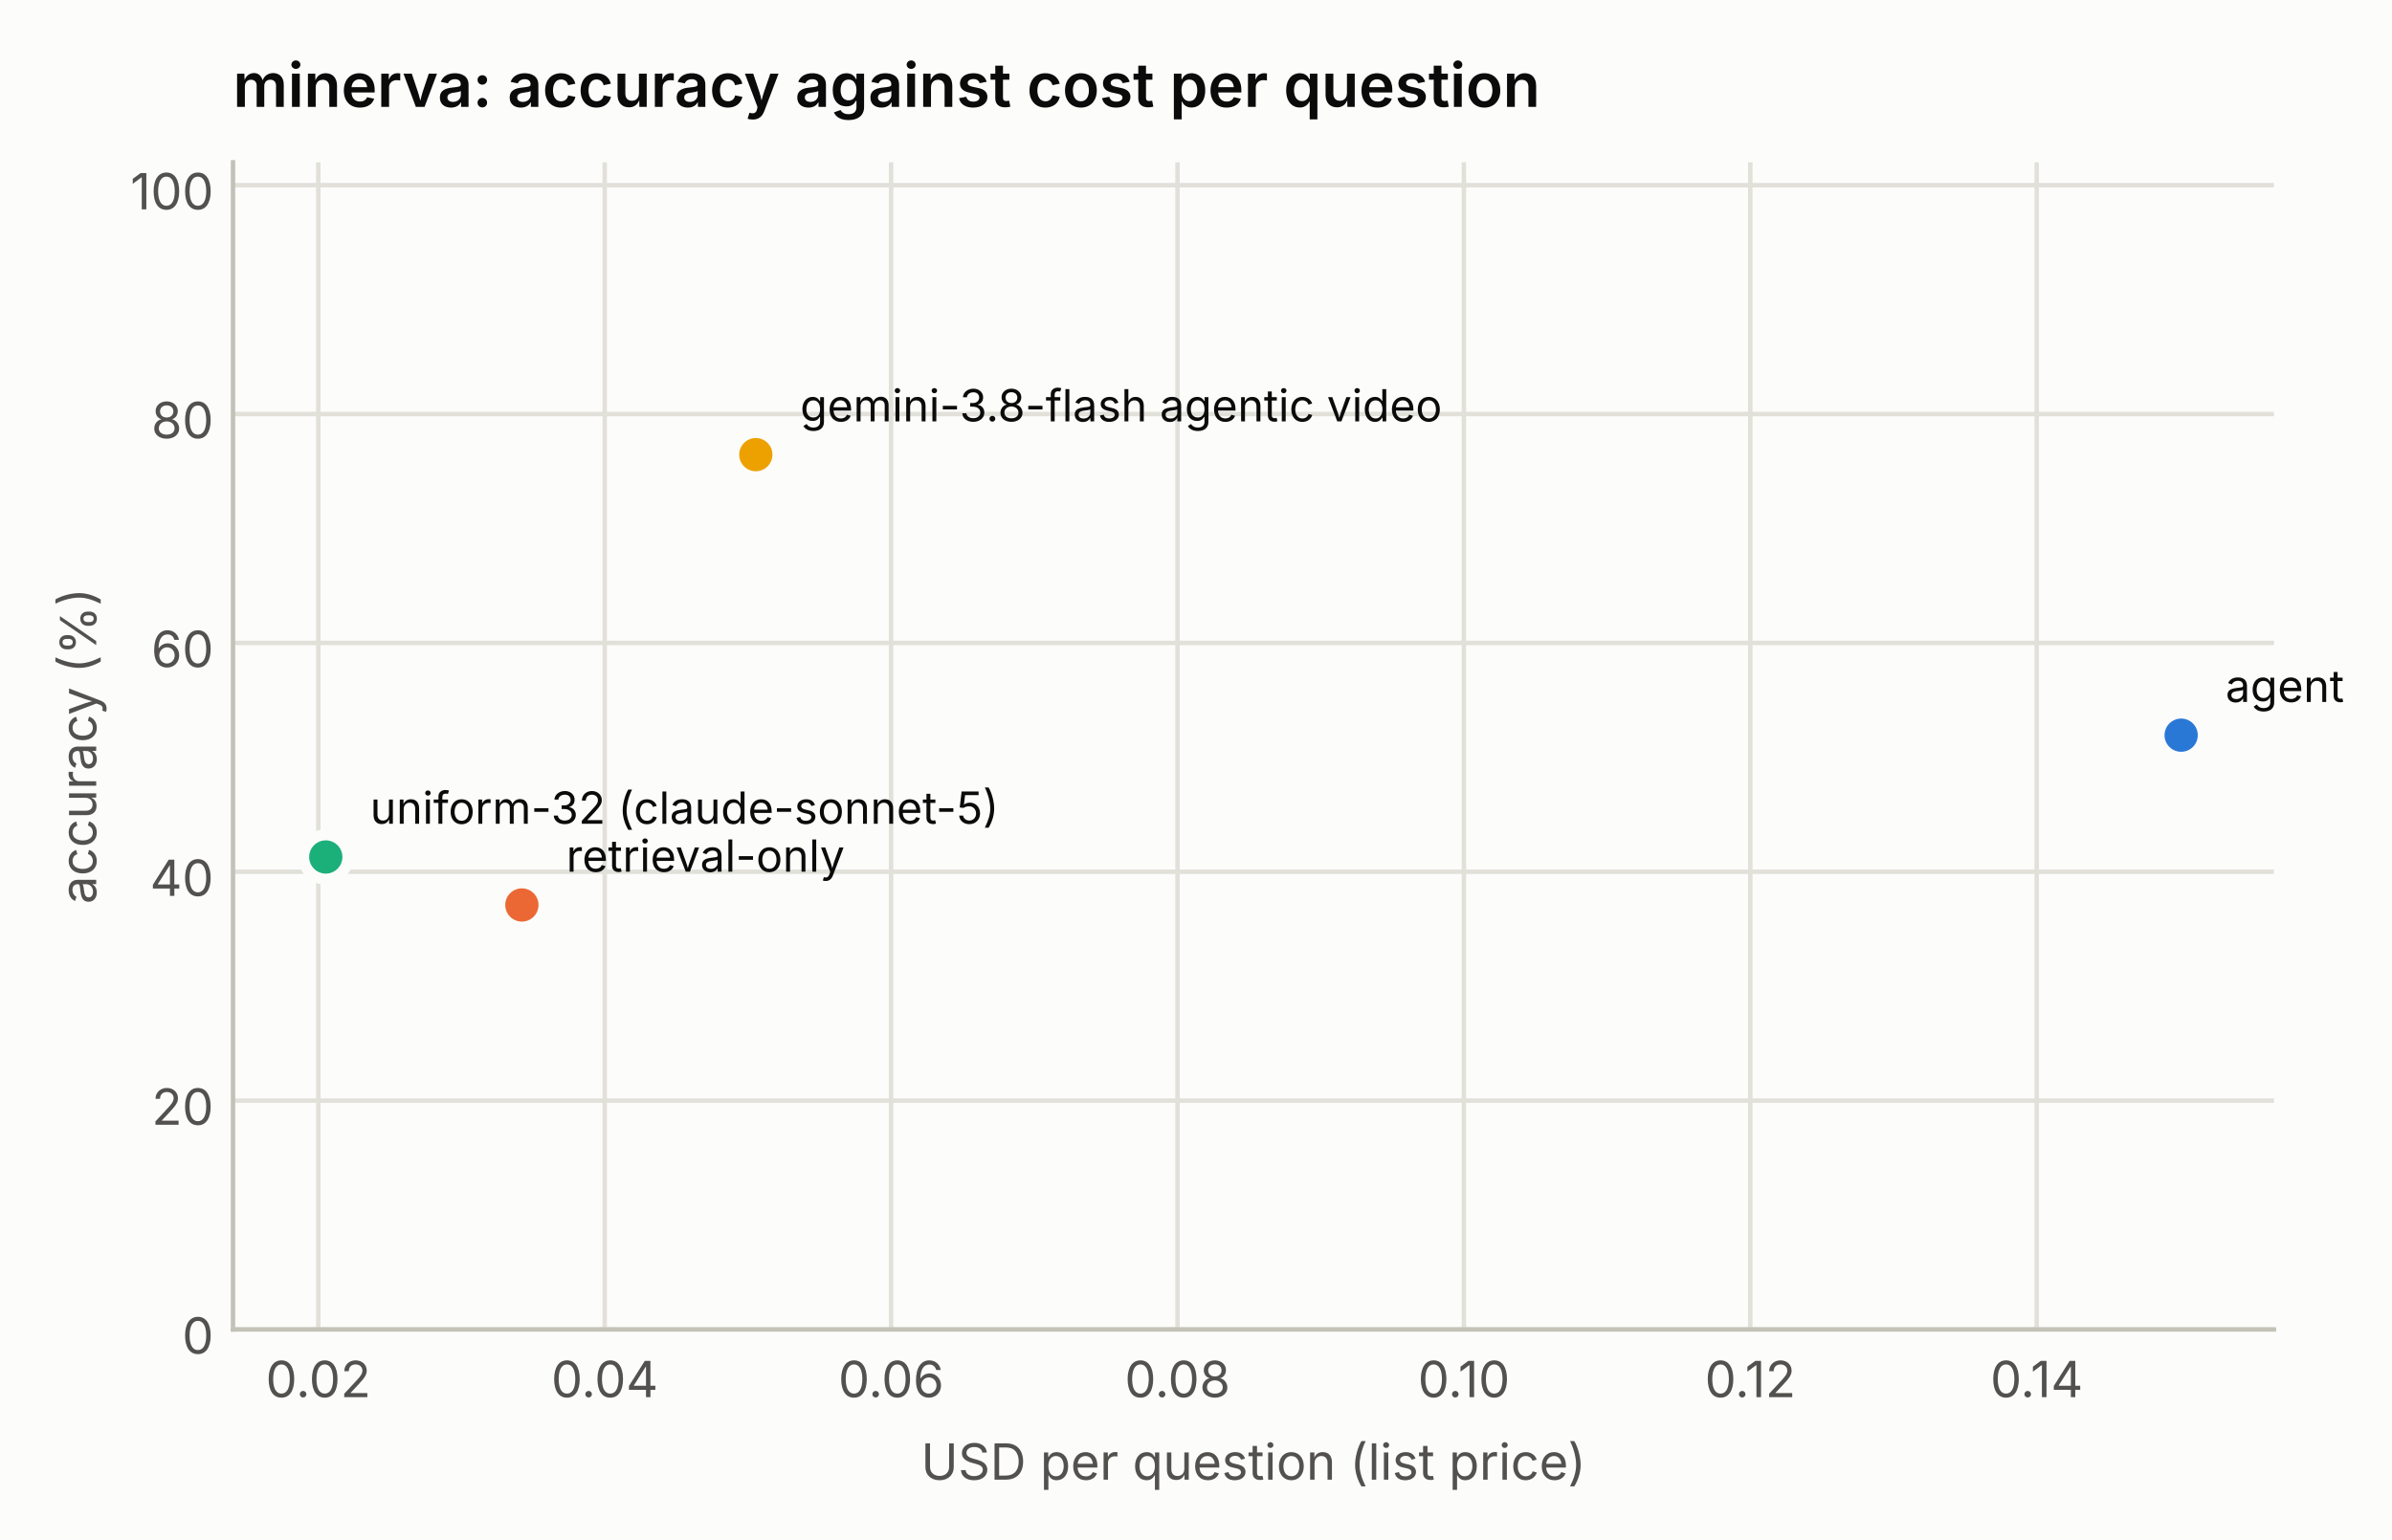
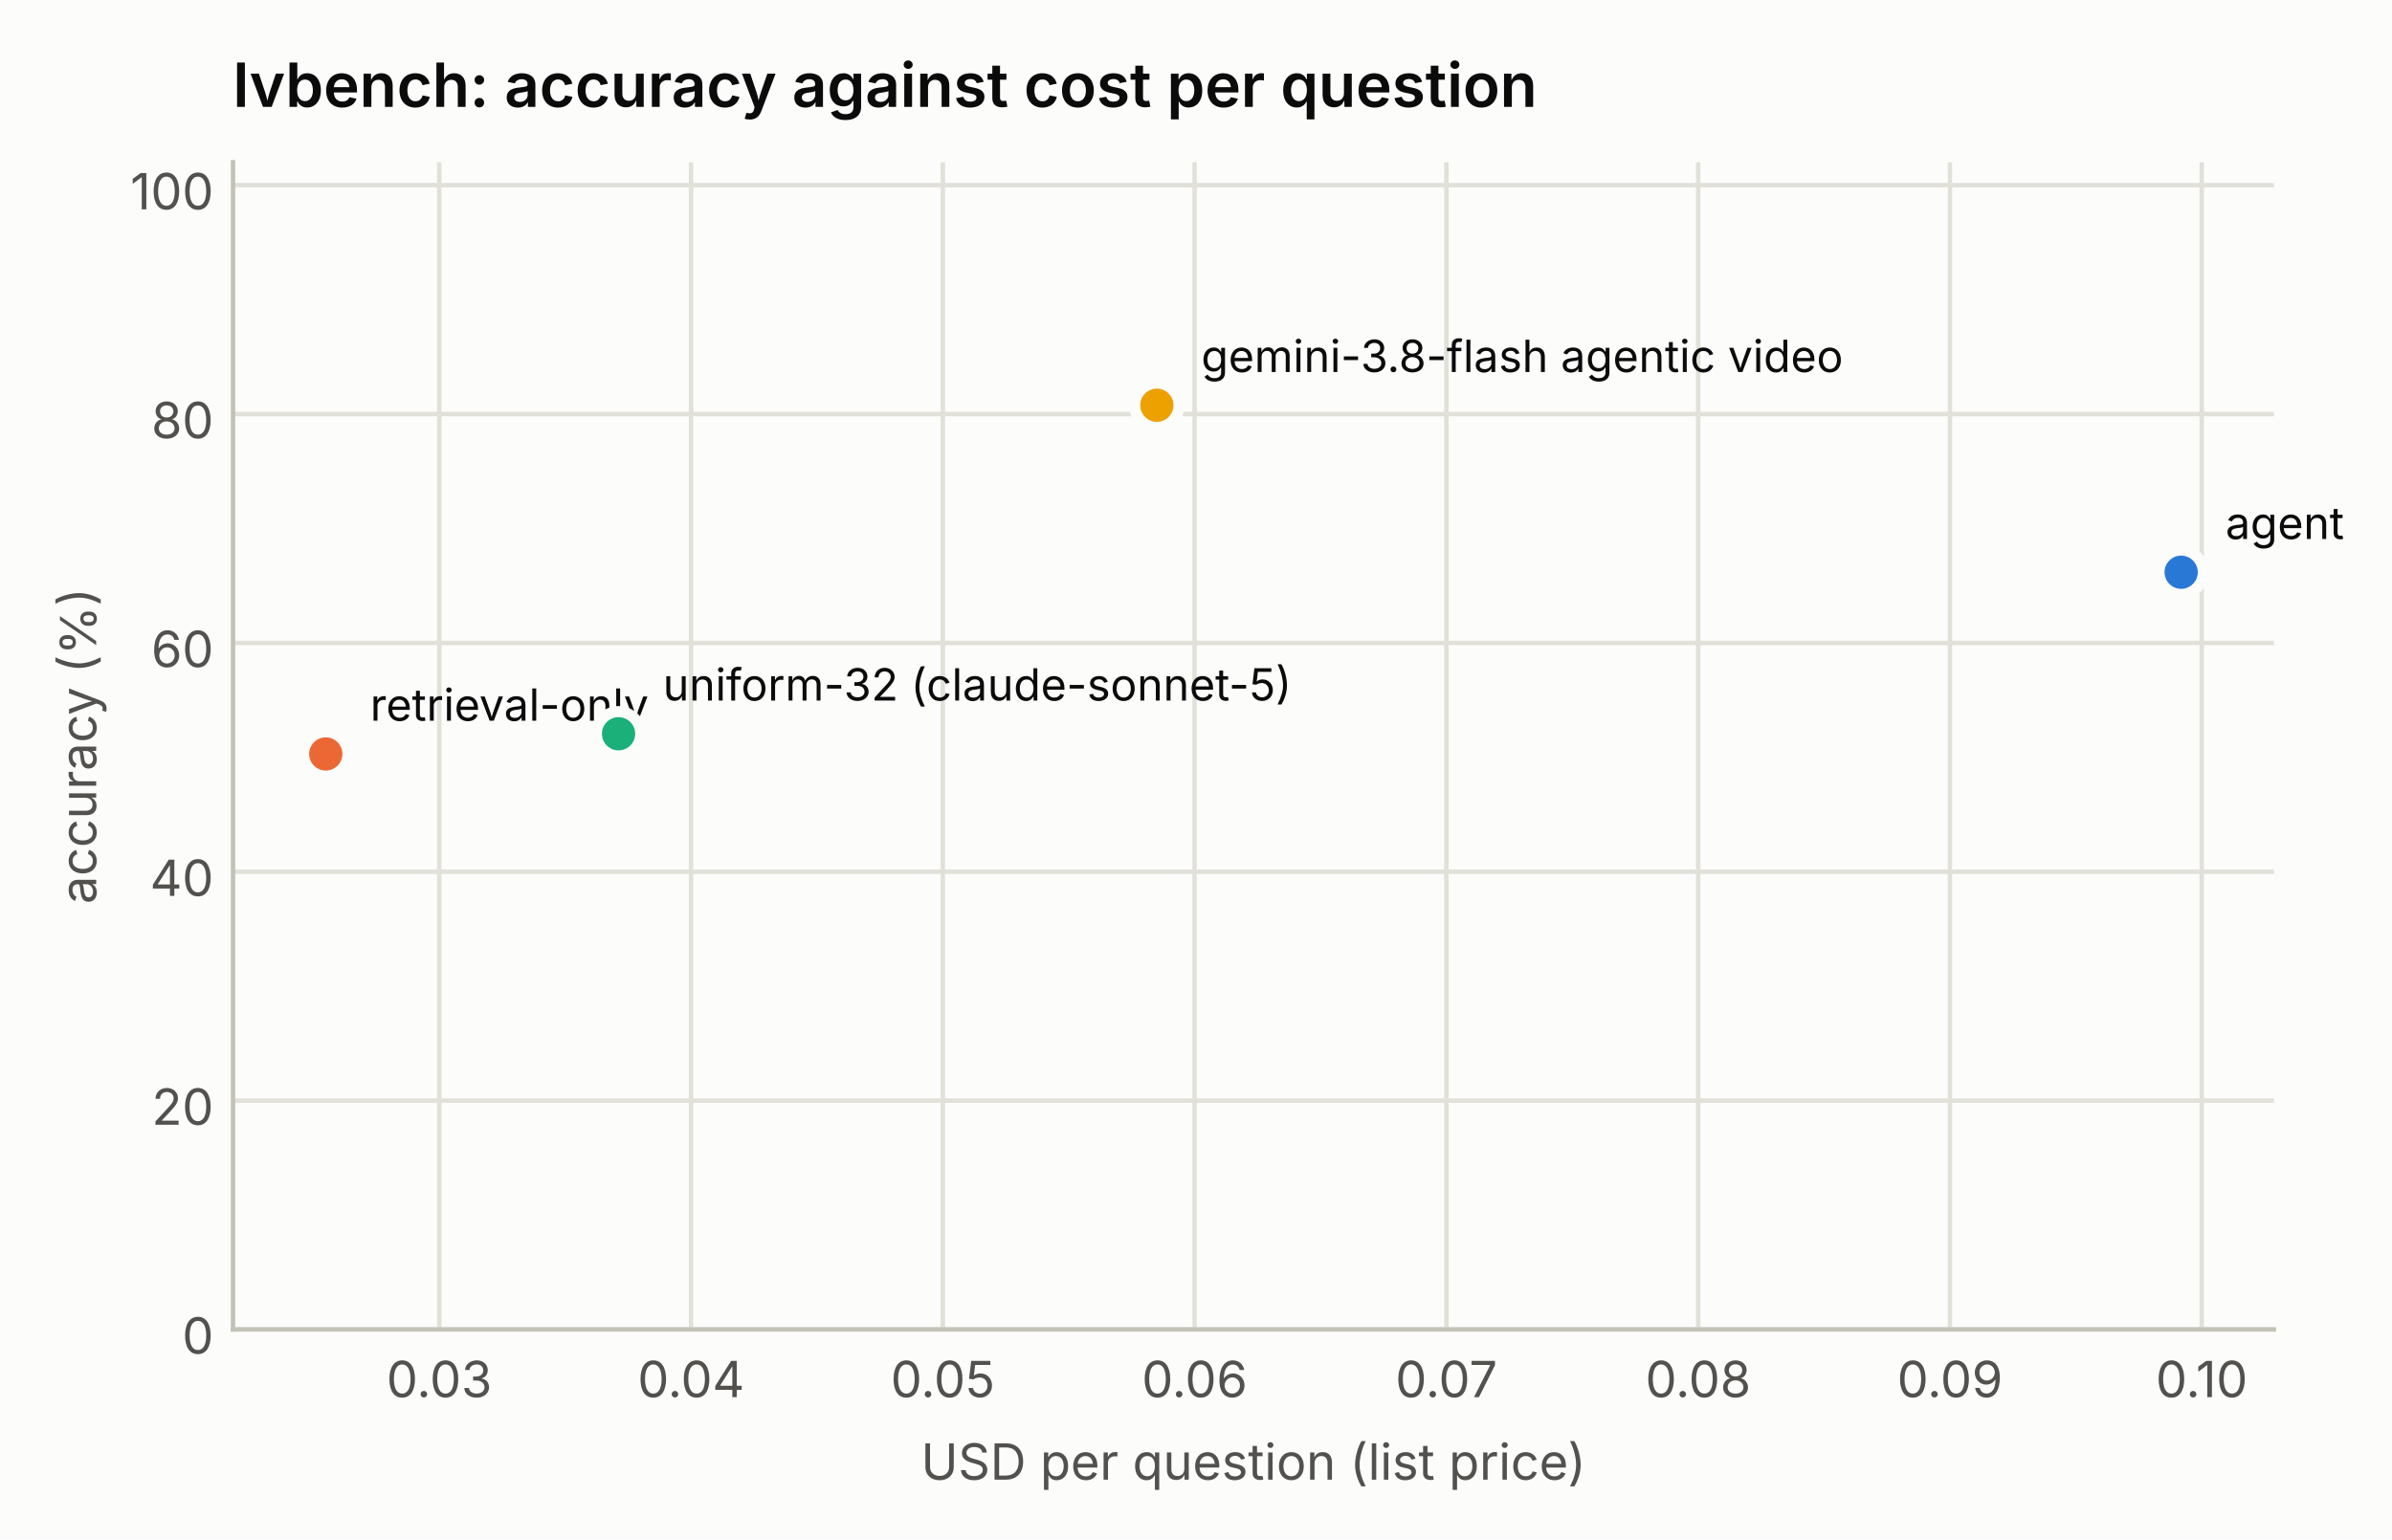
<svg xmlns="http://www.w3.org/2000/svg" xmlns:xlink="http://www.w3.org/1999/xlink" width="431.633pt" height="277.888pt" viewBox="0 0 431.633 277.888" version="1.1">
  <defs>
    <style type="text/css">*{stroke-linejoin: round; stroke-linecap: butt}</style>
  </defs>
  <g id="figure_1">
    <g id="patch_1">
      <path d="M 0 277.888  L 431.633 277.888  L 431.633 0  L 0 0  z " style="fill: #fcfcfb" />
    </g>
    <g id="axes_1">
      <g id="patch_2">
        <path d="M 42.047 239.968  L 410.327 239.968  L 410.327 29.296  L 42.047 29.296  z " style="fill: #fcfcfb" />
      </g>
      <g id="matplotlib.axis_1">
        <g id="xtick_1">
          <g id="line2d_1">
-             <path d="M 57.439 239.968  L 57.439 29.296  " clip-path="url(#p8e88b24f47)" style="fill: none; stroke: #e1e0d9; stroke-width: 0.8; stroke-linecap: square" />
+             <path d="M 79.265 239.968  L 79.265 29.296  " clip-path="url(#p598c7eb4fa)" style="fill: none; stroke: #e1e0d9; stroke-width: 0.8; stroke-linecap: square" />
          </g>
          <g id="line2d_2" />
          <g id="text_1">
-             <text style="font-size: 9px; font-family: 'Inter'; text-anchor: middle; fill: #52514e" x="57.439" y="252.187" transform="rotate(-0 57.43946 252.187)">0.02</text>
+             <text style="font-size: 9px; font-family: 'Inter'; text-anchor: middle; fill: #52514e" x="79.265" y="252.187" transform="rotate(-0 79.26527 252.187)">0.03</text>
          </g>
        </g>
        <g id="xtick_2">
          <g id="line2d_3">
-             <path d="M 109.12 239.968  L 109.12 29.296  " clip-path="url(#p8e88b24f47)" style="fill: none; stroke: #e1e0d9; stroke-width: 0.8; stroke-linecap: square" />
+             <path d="M 124.698 239.968  L 124.698 29.296  " clip-path="url(#p598c7eb4fa)" style="fill: none; stroke: #e1e0d9; stroke-width: 0.8; stroke-linecap: square" />
          </g>
          <g id="line2d_4" />
          <g id="text_2">
-             <text style="font-size: 9px; font-family: 'Inter'; text-anchor: middle; fill: #52514e" x="109.12" y="252.187" transform="rotate(-0 109.1196 252.187)">0.04</text>
+             <text style="font-size: 9px; font-family: 'Inter'; text-anchor: middle; fill: #52514e" x="124.698" y="252.187" transform="rotate(-0 124.6983 252.187)">0.04</text>
          </g>
        </g>
        <g id="xtick_3">
          <g id="line2d_5">
-             <path d="M 160.8 239.968  L 160.8 29.296  " clip-path="url(#p8e88b24f47)" style="fill: none; stroke: #e1e0d9; stroke-width: 0.8; stroke-linecap: square" />
+             <path d="M 170.131 239.968  L 170.131 29.296  " clip-path="url(#p598c7eb4fa)" style="fill: none; stroke: #e1e0d9; stroke-width: 0.8; stroke-linecap: square" />
          </g>
          <g id="line2d_6" />
          <g id="text_3">
-             <text style="font-size: 9px; font-family: 'Inter'; text-anchor: middle; fill: #52514e" x="160.8" y="252.187" transform="rotate(-0 160.7997 252.187)">0.06</text>
+             <text style="font-size: 9px; font-family: 'Inter'; text-anchor: middle; fill: #52514e" x="170.131" y="252.187" transform="rotate(-0 170.1314 252.187)">0.05</text>
          </g>
        </g>
        <g id="xtick_4">
          <g id="line2d_7">
-             <path d="M 212.48 239.968  L 212.48 29.296  " clip-path="url(#p8e88b24f47)" style="fill: none; stroke: #e1e0d9; stroke-width: 0.8; stroke-linecap: square" />
+             <path d="M 215.564 239.968  L 215.564 29.296  " clip-path="url(#p598c7eb4fa)" style="fill: none; stroke: #e1e0d9; stroke-width: 0.8; stroke-linecap: square" />
          </g>
          <g id="line2d_8" />
          <g id="text_4">
-             <text style="font-size: 9px; font-family: 'Inter'; text-anchor: middle; fill: #52514e" x="212.48" y="252.187" transform="rotate(-0 212.4798 252.187)">0.08</text>
+             <text style="font-size: 9px; font-family: 'Inter'; text-anchor: middle; fill: #52514e" x="215.564" y="252.187" transform="rotate(-0 215.5645 252.187)">0.06</text>
          </g>
        </g>
        <g id="xtick_5">
          <g id="line2d_9">
-             <path d="M 264.16 239.968  L 264.16 29.296  " clip-path="url(#p8e88b24f47)" style="fill: none; stroke: #e1e0d9; stroke-width: 0.8; stroke-linecap: square" />
+             <path d="M 260.998 239.968  L 260.998 29.296  " clip-path="url(#p598c7eb4fa)" style="fill: none; stroke: #e1e0d9; stroke-width: 0.8; stroke-linecap: square" />
          </g>
          <g id="line2d_10" />
          <g id="text_5">
-             <text style="font-size: 9px; font-family: 'Inter'; text-anchor: middle; fill: #52514e" x="264.16" y="252.187" transform="rotate(-0 264.1599 252.187)">0.10</text>
+             <text style="font-size: 9px; font-family: 'Inter'; text-anchor: middle; fill: #52514e" x="260.998" y="252.187" transform="rotate(-0 260.9975 252.187)">0.07</text>
          </g>
        </g>
        <g id="xtick_6">
          <g id="line2d_11">
-             <path d="M 315.84 239.968  L 315.84 29.296  " clip-path="url(#p8e88b24f47)" style="fill: none; stroke: #e1e0d9; stroke-width: 0.8; stroke-linecap: square" />
+             <path d="M 306.431 239.968  L 306.431 29.296  " clip-path="url(#p598c7eb4fa)" style="fill: none; stroke: #e1e0d9; stroke-width: 0.8; stroke-linecap: square" />
          </g>
          <g id="line2d_12" />
          <g id="text_6">
-             <text style="font-size: 9px; font-family: 'Inter'; text-anchor: middle; fill: #52514e" x="315.84" y="252.187" transform="rotate(-0 315.84 252.187)">0.12</text>
+             <text style="font-size: 9px; font-family: 'Inter'; text-anchor: middle; fill: #52514e" x="306.431" y="252.187" transform="rotate(-0 306.4306 252.187)">0.08</text>
          </g>
        </g>
        <g id="xtick_7">
          <g id="line2d_13">
-             <path d="M 367.52 239.968  L 367.52 29.296  " clip-path="url(#p8e88b24f47)" style="fill: none; stroke: #e1e0d9; stroke-width: 0.8; stroke-linecap: square" />
+             <path d="M 351.864 239.968  L 351.864 29.296  " clip-path="url(#p598c7eb4fa)" style="fill: none; stroke: #e1e0d9; stroke-width: 0.8; stroke-linecap: square" />
          </g>
          <g id="line2d_14" />
          <g id="text_7">
-             <text style="font-size: 9px; font-family: 'Inter'; text-anchor: middle; fill: #52514e" x="367.52" y="252.187" transform="rotate(-0 367.5201 252.187)">0.14</text>
-           </g>
-         </g>
-         <g id="text_8">
+             <text style="font-size: 9px; font-family: 'Inter'; text-anchor: middle; fill: #52514e" x="351.864" y="252.187" transform="rotate(-0 351.8637 252.187)">0.09</text>
+           </g>
+         </g>
+         <g id="xtick_8">
+           <g id="line2d_15">
+             <path d="M 397.297 239.968  L 397.297 29.296  " clip-path="url(#p598c7eb4fa)" style="fill: none; stroke: #e1e0d9; stroke-width: 0.8; stroke-linecap: square" />
+           </g>
+           <g id="line2d_16" />
+           <g id="text_8">
+             <text style="font-size: 9px; font-family: 'Inter'; text-anchor: middle; fill: #52514e" x="397.297" y="252.187" transform="rotate(-0 397.2967 252.187)">0.10</text>
+           </g>
+         </g>
+         <g id="text_9">
          <text style="font-size: 9px; font-family: 'Inter'; text-anchor: middle; fill: #52514e" x="226.187" y="267.077" transform="rotate(-0 226.187 267.0766)">USD per question (list price)</text>
        </g>
      </g>
      <g id="matplotlib.axis_2">
        <g id="ytick_1">
-           <g id="line2d_15">
-             <path d="M 42.047 239.968  L 410.327 239.968  " clip-path="url(#p8e88b24f47)" style="fill: none; stroke: #e1e0d9; stroke-width: 0.8; stroke-linecap: square" />
-           </g>
-           <g id="line2d_16" />
-           <g id="text_9">
-             <text style="font-size: 9px; font-family: 'Inter'; text-anchor: end; fill: #52514e" x="38.547" y="244.328" transform="rotate(-0 38.54699 244.3276)">0</text>
-           </g>
-         </g>
-         <g id="ytick_2">
          <g id="line2d_17">
-             <path d="M 42.047 198.66  L 410.327 198.66  " clip-path="url(#p8e88b24f47)" style="fill: none; stroke: #e1e0d9; stroke-width: 0.8; stroke-linecap: square" />
+             <path d="M 42.047 239.968  L 410.327 239.968  " clip-path="url(#p598c7eb4fa)" style="fill: none; stroke: #e1e0d9; stroke-width: 0.8; stroke-linecap: square" />
          </g>
          <g id="line2d_18" />
          <g id="text_10">
-             <text style="font-size: 9px; font-family: 'Inter'; text-anchor: end; fill: #52514e" x="38.547" y="203.019" transform="rotate(-0 38.54699 203.0194)">20</text>
-           </g>
-         </g>
-         <g id="ytick_3">
+             <text style="font-size: 9px; font-family: 'Inter'; text-anchor: end; fill: #52514e" x="38.547" y="244.328" transform="rotate(-0 38.54699 244.3276)">0</text>
+           </g>
+         </g>
+         <g id="ytick_2">
          <g id="line2d_19">
-             <path d="M 42.047 157.352  L 410.327 157.352  " clip-path="url(#p8e88b24f47)" style="fill: none; stroke: #e1e0d9; stroke-width: 0.8; stroke-linecap: square" />
+             <path d="M 42.047 198.66  L 410.327 198.66  " clip-path="url(#p598c7eb4fa)" style="fill: none; stroke: #e1e0d9; stroke-width: 0.8; stroke-linecap: square" />
          </g>
          <g id="line2d_20" />
          <g id="text_11">
-             <text style="font-size: 9px; font-family: 'Inter'; text-anchor: end; fill: #52514e" x="38.547" y="161.711" transform="rotate(-0 38.54699 161.7112)">40</text>
-           </g>
-         </g>
-         <g id="ytick_4">
+             <text style="font-size: 9px; font-family: 'Inter'; text-anchor: end; fill: #52514e" x="38.547" y="203.019" transform="rotate(-0 38.54699 203.0194)">20</text>
+           </g>
+         </g>
+         <g id="ytick_3">
          <g id="line2d_21">
-             <path d="M 42.047 116.044  L 410.327 116.044  " clip-path="url(#p8e88b24f47)" style="fill: none; stroke: #e1e0d9; stroke-width: 0.8; stroke-linecap: square" />
+             <path d="M 42.047 157.352  L 410.327 157.352  " clip-path="url(#p598c7eb4fa)" style="fill: none; stroke: #e1e0d9; stroke-width: 0.8; stroke-linecap: square" />
          </g>
          <g id="line2d_22" />
          <g id="text_12">
-             <text style="font-size: 9px; font-family: 'Inter'; text-anchor: end; fill: #52514e" x="38.547" y="120.403" transform="rotate(-0 38.54699 120.4029)">60</text>
-           </g>
-         </g>
-         <g id="ytick_5">
+             <text style="font-size: 9px; font-family: 'Inter'; text-anchor: end; fill: #52514e" x="38.547" y="161.711" transform="rotate(-0 38.54699 161.7112)">40</text>
+           </g>
+         </g>
+         <g id="ytick_4">
          <g id="line2d_23">
-             <path d="M 42.047 74.735  L 410.327 74.735  " clip-path="url(#p8e88b24f47)" style="fill: none; stroke: #e1e0d9; stroke-width: 0.8; stroke-linecap: square" />
+             <path d="M 42.047 116.044  L 410.327 116.044  " clip-path="url(#p598c7eb4fa)" style="fill: none; stroke: #e1e0d9; stroke-width: 0.8; stroke-linecap: square" />
          </g>
          <g id="line2d_24" />
          <g id="text_13">
-             <text style="font-size: 9px; font-family: 'Inter'; text-anchor: end; fill: #52514e" x="38.547" y="79.095" transform="rotate(-0 38.54699 79.09468)">80</text>
-           </g>
-         </g>
-         <g id="ytick_6">
+             <text style="font-size: 9px; font-family: 'Inter'; text-anchor: end; fill: #52514e" x="38.547" y="120.403" transform="rotate(-0 38.54699 120.4029)">60</text>
+           </g>
+         </g>
+         <g id="ytick_5">
          <g id="line2d_25">
-             <path d="M 42.047 33.427  L 410.327 33.427  " clip-path="url(#p8e88b24f47)" style="fill: none; stroke: #e1e0d9; stroke-width: 0.8; stroke-linecap: square" />
+             <path d="M 42.047 74.735  L 410.327 74.735  " clip-path="url(#p598c7eb4fa)" style="fill: none; stroke: #e1e0d9; stroke-width: 0.8; stroke-linecap: square" />
          </g>
          <g id="line2d_26" />
          <g id="text_14">
+             <text style="font-size: 9px; font-family: 'Inter'; text-anchor: end; fill: #52514e" x="38.547" y="79.095" transform="rotate(-0 38.54699 79.09468)">80</text>
+           </g>
+         </g>
+         <g id="ytick_6">
+           <g id="line2d_27">
+             <path d="M 42.047 33.427  L 410.327 33.427  " clip-path="url(#p598c7eb4fa)" style="fill: none; stroke: #e1e0d9; stroke-width: 0.8; stroke-linecap: square" />
+           </g>
+           <g id="line2d_28" />
+           <g id="text_15">
            <text style="font-size: 9px; font-family: 'Inter'; text-anchor: end; fill: #52514e" x="38.547" y="37.786" transform="rotate(-0 38.54699 37.78645)">100</text>
          </g>
        </g>
-         <g id="text_15">
+         <g id="text_16">
          <text style="font-size: 9px; font-family: 'Inter'; text-anchor: middle; fill: #52514e" x="17.359" y="134.632" transform="rotate(-90 17.35875 134.6322)">accuracy (%)</text>
        </g>
      </g>
      <g id="patch_3">
        <path d="M 42.047 239.968  L 42.047 29.296  " style="fill: none; stroke: #c3c2b7; stroke-width: 0.8; stroke-linejoin: miter; stroke-linecap: square" />
      </g>
      <g id="patch_4">
        <path d="M 42.047 239.968  L 410.327 239.968  " style="fill: none; stroke: #c3c2b7; stroke-width: 0.8; stroke-linejoin: miter; stroke-linecap: square" />
      </g>
      <g id="PathCollection_1">
        <defs>
-           <path id="m32aa1580fc" d="M 0 4  C 1.061 4 2.078 3.579 2.828 2.828  C 3.579 2.078 4 1.061 4 0  C 4 -1.061 3.579 -2.078 2.828 -2.828  C 2.078 -3.579 1.061 -4 0 -4  C -1.061 -4 -2.078 -3.579 -2.828 -2.828  C -3.579 -2.078 -4 -1.061 -4 0  C -4 1.061 -3.579 2.078 -2.828 2.828  C -2.078 3.579 -1.061 4 0 4  z " style="stroke: #fcfcfb; stroke-width: 2" />
-         </defs>
-         <g clip-path="url(#p8e88b24f47)">
-           <use xlink:href="#m32aa1580fc" x="393.587" y="132.7" style="fill: #2a78d6; stroke: #fcfcfb; stroke-width: 2" />
-         </g>
-       </g>
-       <g id="text_16">
-         <text style="font-size: 8px; font-family: 'Inter'; text-anchor: start; fill: #0b0b0b" x="401.587" y="126.7" transform="rotate(-0 401.587 126.7001)">agent</text>
+           <path id="ma697991448" d="M 0 4  C 1.061 4 2.078 3.579 2.828 2.828  C 3.579 2.078 4 1.061 4 0  C 4 -1.061 3.579 -2.078 2.828 -2.828  C 2.078 -3.579 1.061 -4 0 -4  C -1.061 -4 -2.078 -3.579 -2.828 -2.828  C -3.579 -2.078 -4 -1.061 -4 0  C -4 1.061 -3.579 2.078 -2.828 2.828  C -2.078 3.579 -1.061 4 0 4  z " style="stroke: #fcfcfb; stroke-width: 2" />
+         </defs>
+         <g clip-path="url(#p598c7eb4fa)">
+           <use xlink:href="#ma697991448" x="393.587" y="103.287" style="fill: #2a78d6; stroke: #fcfcfb; stroke-width: 2" />
+         </g>
+       </g>
+       <g id="text_17">
+         <text style="font-size: 8px; font-family: 'Inter'; text-anchor: start; fill: #0b0b0b" x="401.587" y="97.287" transform="rotate(-0 401.587 97.28659)">agent</text>
      </g>
      <g id="PathCollection_2">
        <defs>
-           <path id="mef3a18aba7" d="M 0 4  C 1.061 4 2.078 3.579 2.828 2.828  C 3.579 2.078 4 1.061 4 0  C 4 -1.061 3.579 -2.078 2.828 -2.828  C 2.078 -3.579 1.061 -4 0 -4  C -1.061 -4 -2.078 -3.579 -2.828 -2.828  C -3.579 -2.078 -4 -1.061 -4 0  C -4 1.061 -3.579 2.078 -2.828 2.828  C -2.078 3.579 -1.061 4 0 4  z " style="stroke: #fcfcfb; stroke-width: 2" />
-         </defs>
-         <g clip-path="url(#p8e88b24f47)">
-           <use xlink:href="#mef3a18aba7" x="94.172" y="163.348" style="fill: #eb6834; stroke: #fcfcfb; stroke-width: 2" />
-         </g>
-       </g>
-       <g id="text_17">
-         <text style="font-size: 8px; font-family: 'Inter'; text-anchor: start; fill: #0b0b0b" x="102.172" y="157.348" transform="rotate(-0 102.1719 157.3481)">retrieval-only</text>
+           <path id="ma4f67a8c2a" d="M 0 4  C 1.061 4 2.078 3.579 2.828 2.828  C 3.579 2.078 4 1.061 4 0  C 4 -1.061 3.579 -2.078 2.828 -2.828  C 2.078 -3.579 1.061 -4 0 -4  C -1.061 -4 -2.078 -3.579 -2.828 -2.828  C -3.579 -2.078 -4 -1.061 -4 0  C -4 1.061 -3.579 2.078 -2.828 2.828  C -2.078 3.579 -1.061 4 0 4  z " style="stroke: #fcfcfb; stroke-width: 2" />
+         </defs>
+         <g clip-path="url(#p598c7eb4fa)">
+           <use xlink:href="#ma4f67a8c2a" x="58.787" y="136.09" style="fill: #eb6834; stroke: #fcfcfb; stroke-width: 2" />
+         </g>
+       </g>
+       <g id="text_18">
+         <text style="font-size: 8px; font-family: 'Inter'; text-anchor: start; fill: #0b0b0b" x="66.787" y="130.09" transform="rotate(-0 66.78699 130.0902)">retrieval-only</text>
      </g>
      <g id="PathCollection_3">
        <defs>
-           <path id="mdbc7cb947a" d="M 0 4  C 1.061 4 2.078 3.579 2.828 2.828  C 3.579 2.078 4 1.061 4 0  C 4 -1.061 3.579 -2.078 2.828 -2.828  C 2.078 -3.579 1.061 -4 0 -4  C -1.061 -4 -2.078 -3.579 -2.828 -2.828  C -3.579 -2.078 -4 -1.061 -4 0  C -4 1.061 -3.579 2.078 -2.828 2.828  C -2.078 3.579 -1.061 4 0 4  z " style="stroke: #fcfcfb; stroke-width: 2" />
-         </defs>
-         <g clip-path="url(#p8e88b24f47)">
-           <use xlink:href="#mdbc7cb947a" x="58.787" y="154.687" style="fill: #1baf7a; stroke: #fcfcfb; stroke-width: 2" />
-         </g>
-       </g>
-       <g id="text_18">
-         <text style="font-size: 8px; font-family: 'Inter'; text-anchor: start; fill: #0b0b0b" x="66.787" y="148.687" transform="rotate(-0 66.78699 148.6867)">uniform-32 (claude-sonnet-5)</text>
+           <path id="ma2aa0acb51" d="M 0 4  C 1.061 4 2.078 3.579 2.828 2.828  C 3.579 2.078 4 1.061 4 0  C 4 -1.061 3.579 -2.078 2.828 -2.828  C 2.078 -3.579 1.061 -4 0 -4  C -1.061 -4 -2.078 -3.579 -2.828 -2.828  C -3.579 -2.078 -4 -1.061 -4 0  C -4 1.061 -3.579 2.078 -2.828 2.828  C -2.078 3.579 -1.061 4 0 4  z " style="stroke: #fcfcfb; stroke-width: 2" />
+         </defs>
+         <g clip-path="url(#p598c7eb4fa)">
+           <use xlink:href="#ma2aa0acb51" x="111.618" y="132.445" style="fill: #1baf7a; stroke: #fcfcfb; stroke-width: 2" />
+         </g>
+       </g>
+       <g id="text_19">
+         <text style="font-size: 8px; font-family: 'Inter'; text-anchor: start; fill: #0b0b0b" x="119.618" y="126.445" transform="rotate(-0 119.6182 126.4453)">uniform-32 (claude-sonnet-5)</text>
      </g>
      <g id="PathCollection_4">
        <defs>
-           <path id="m2042b9244d" d="M 0 4  C 1.061 4 2.078 3.579 2.828 2.828  C 3.579 2.078 4 1.061 4 0  C 4 -1.061 3.579 -2.078 2.828 -2.828  C 2.078 -3.579 1.061 -4 0 -4  C -1.061 -4 -2.078 -3.579 -2.828 -2.828  C -3.579 -2.078 -4 -1.061 -4 0  C -4 1.061 -3.579 2.078 -2.828 2.828  C -2.078 3.579 -1.061 4 0 4  z " style="stroke: #fcfcfb; stroke-width: 2" />
-         </defs>
-         <g clip-path="url(#p8e88b24f47)">
-           <use xlink:href="#m2042b9244d" x="136.386" y="82.064" style="fill: #eda100; stroke: #fcfcfb; stroke-width: 2" />
-         </g>
-       </g>
-       <g id="text_19">
-         <text style="font-size: 8px; font-family: 'Inter'; text-anchor: start; fill: #0b0b0b" x="144.386" y="76.064" transform="rotate(-0 144.3858 76.06419)">gemini-3.8-flash agentic video</text>
+           <path id="m2094d1a39f" d="M 0 4  C 1.061 4 2.078 3.579 2.828 2.828  C 3.579 2.078 4 1.061 4 0  C 4 -1.061 3.579 -2.078 2.828 -2.828  C 2.078 -3.579 1.061 -4 0 -4  C -1.061 -4 -2.078 -3.579 -2.828 -2.828  C -3.579 -2.078 -4 -1.061 -4 0  C -4 1.061 -3.579 2.078 -2.828 2.828  C -2.078 3.579 -1.061 4 0 4  z " style="stroke: #fcfcfb; stroke-width: 2" />
+         </defs>
+         <g clip-path="url(#p598c7eb4fa)">
+           <use xlink:href="#m2094d1a39f" x="208.753" y="73.147" style="fill: #eda100; stroke: #fcfcfb; stroke-width: 2" />
+         </g>
      </g>
      <g id="text_20">
-         <text style="font-weight: 600; font-size: 11px; font-family: 'Inter'; text-anchor: start; fill: #0b0b0b" x="42.047" y="19.296" transform="rotate(-0 42.04699 19.29625)">minerva: accuracy against cost per question</text>
+         <text style="font-size: 8px; font-family: 'Inter'; text-anchor: start; fill: #0b0b0b" x="216.753" y="67.147" transform="rotate(-0 216.7526 67.14653)">gemini-3.8-flash agentic video</text>
+       </g>
+       <g id="text_21">
+         <text style="font-weight: 600; font-size: 11px; font-family: 'Inter'; text-anchor: start; fill: #0b0b0b" x="42.047" y="19.296" transform="rotate(-0 42.04699 19.29625)">lvbench: accuracy against cost per question</text>
      </g>
    </g>
  </g>
  <defs>
-     <clipPath id="p8e88b24f47">
+     <clipPath id="p598c7eb4fa">
      <rect x="42.047" y="29.296" width="368.28" height="210.672" />
    </clipPath>
  </defs>
</svg>
